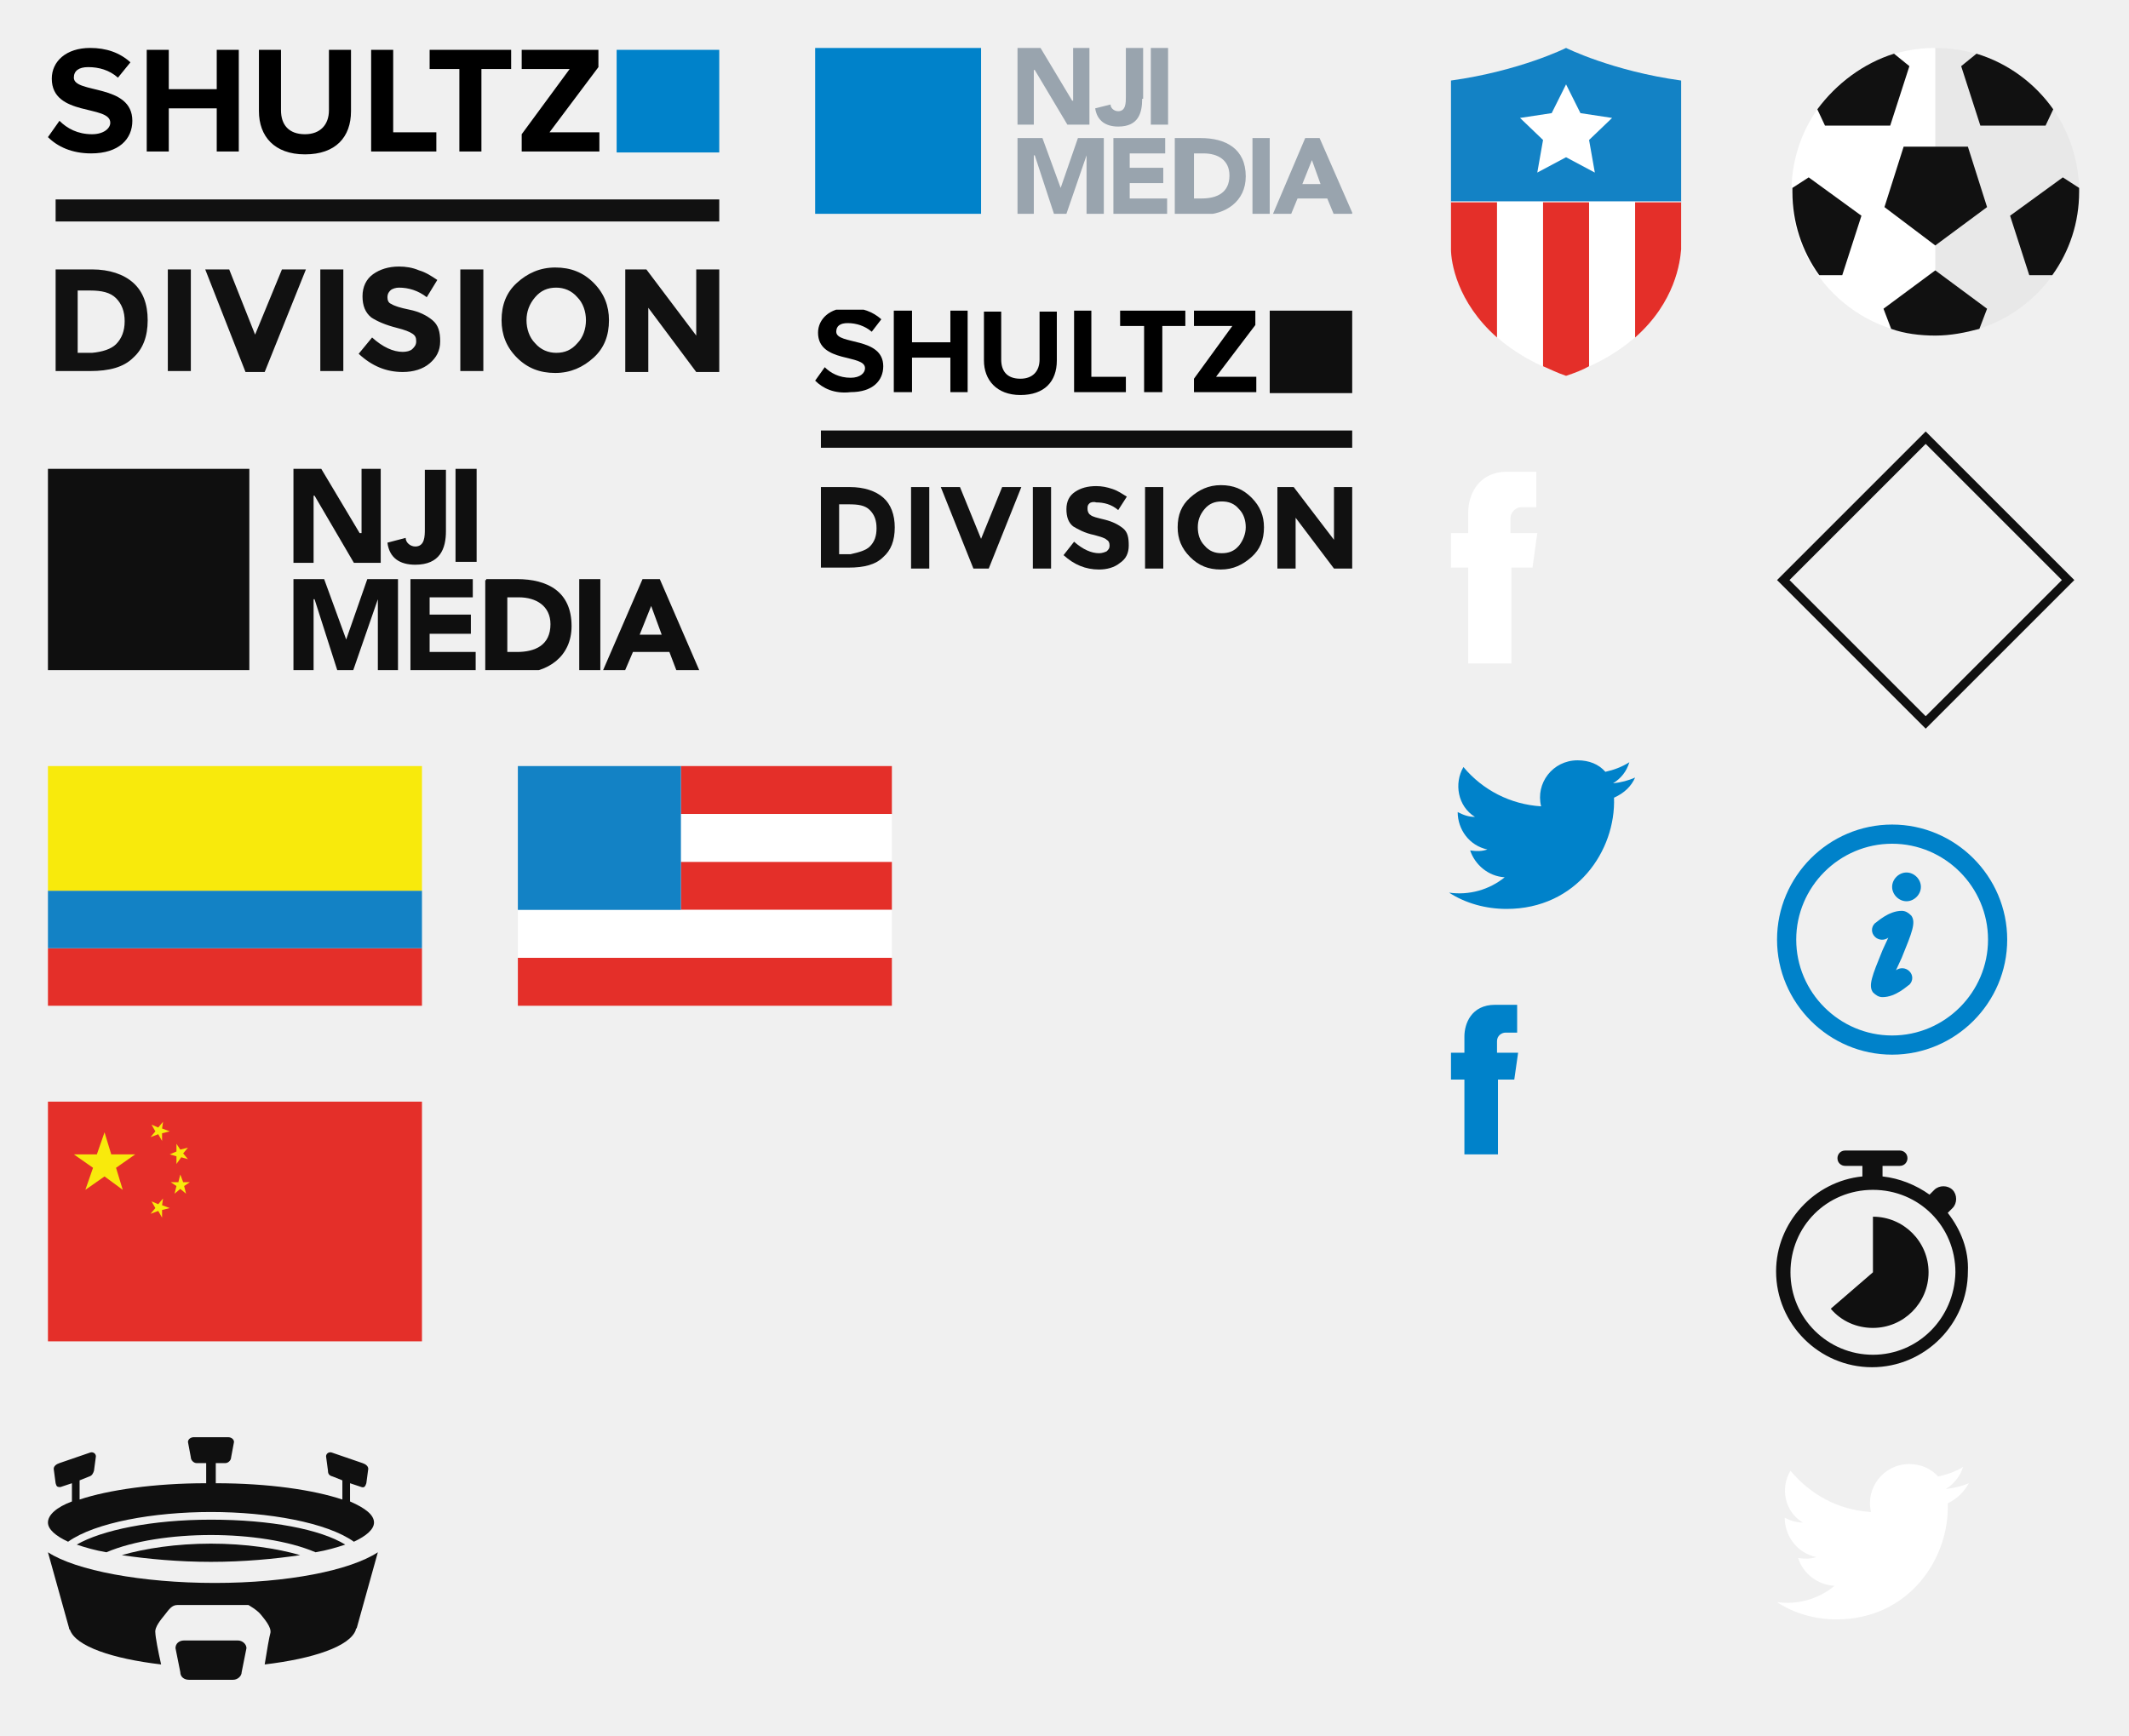
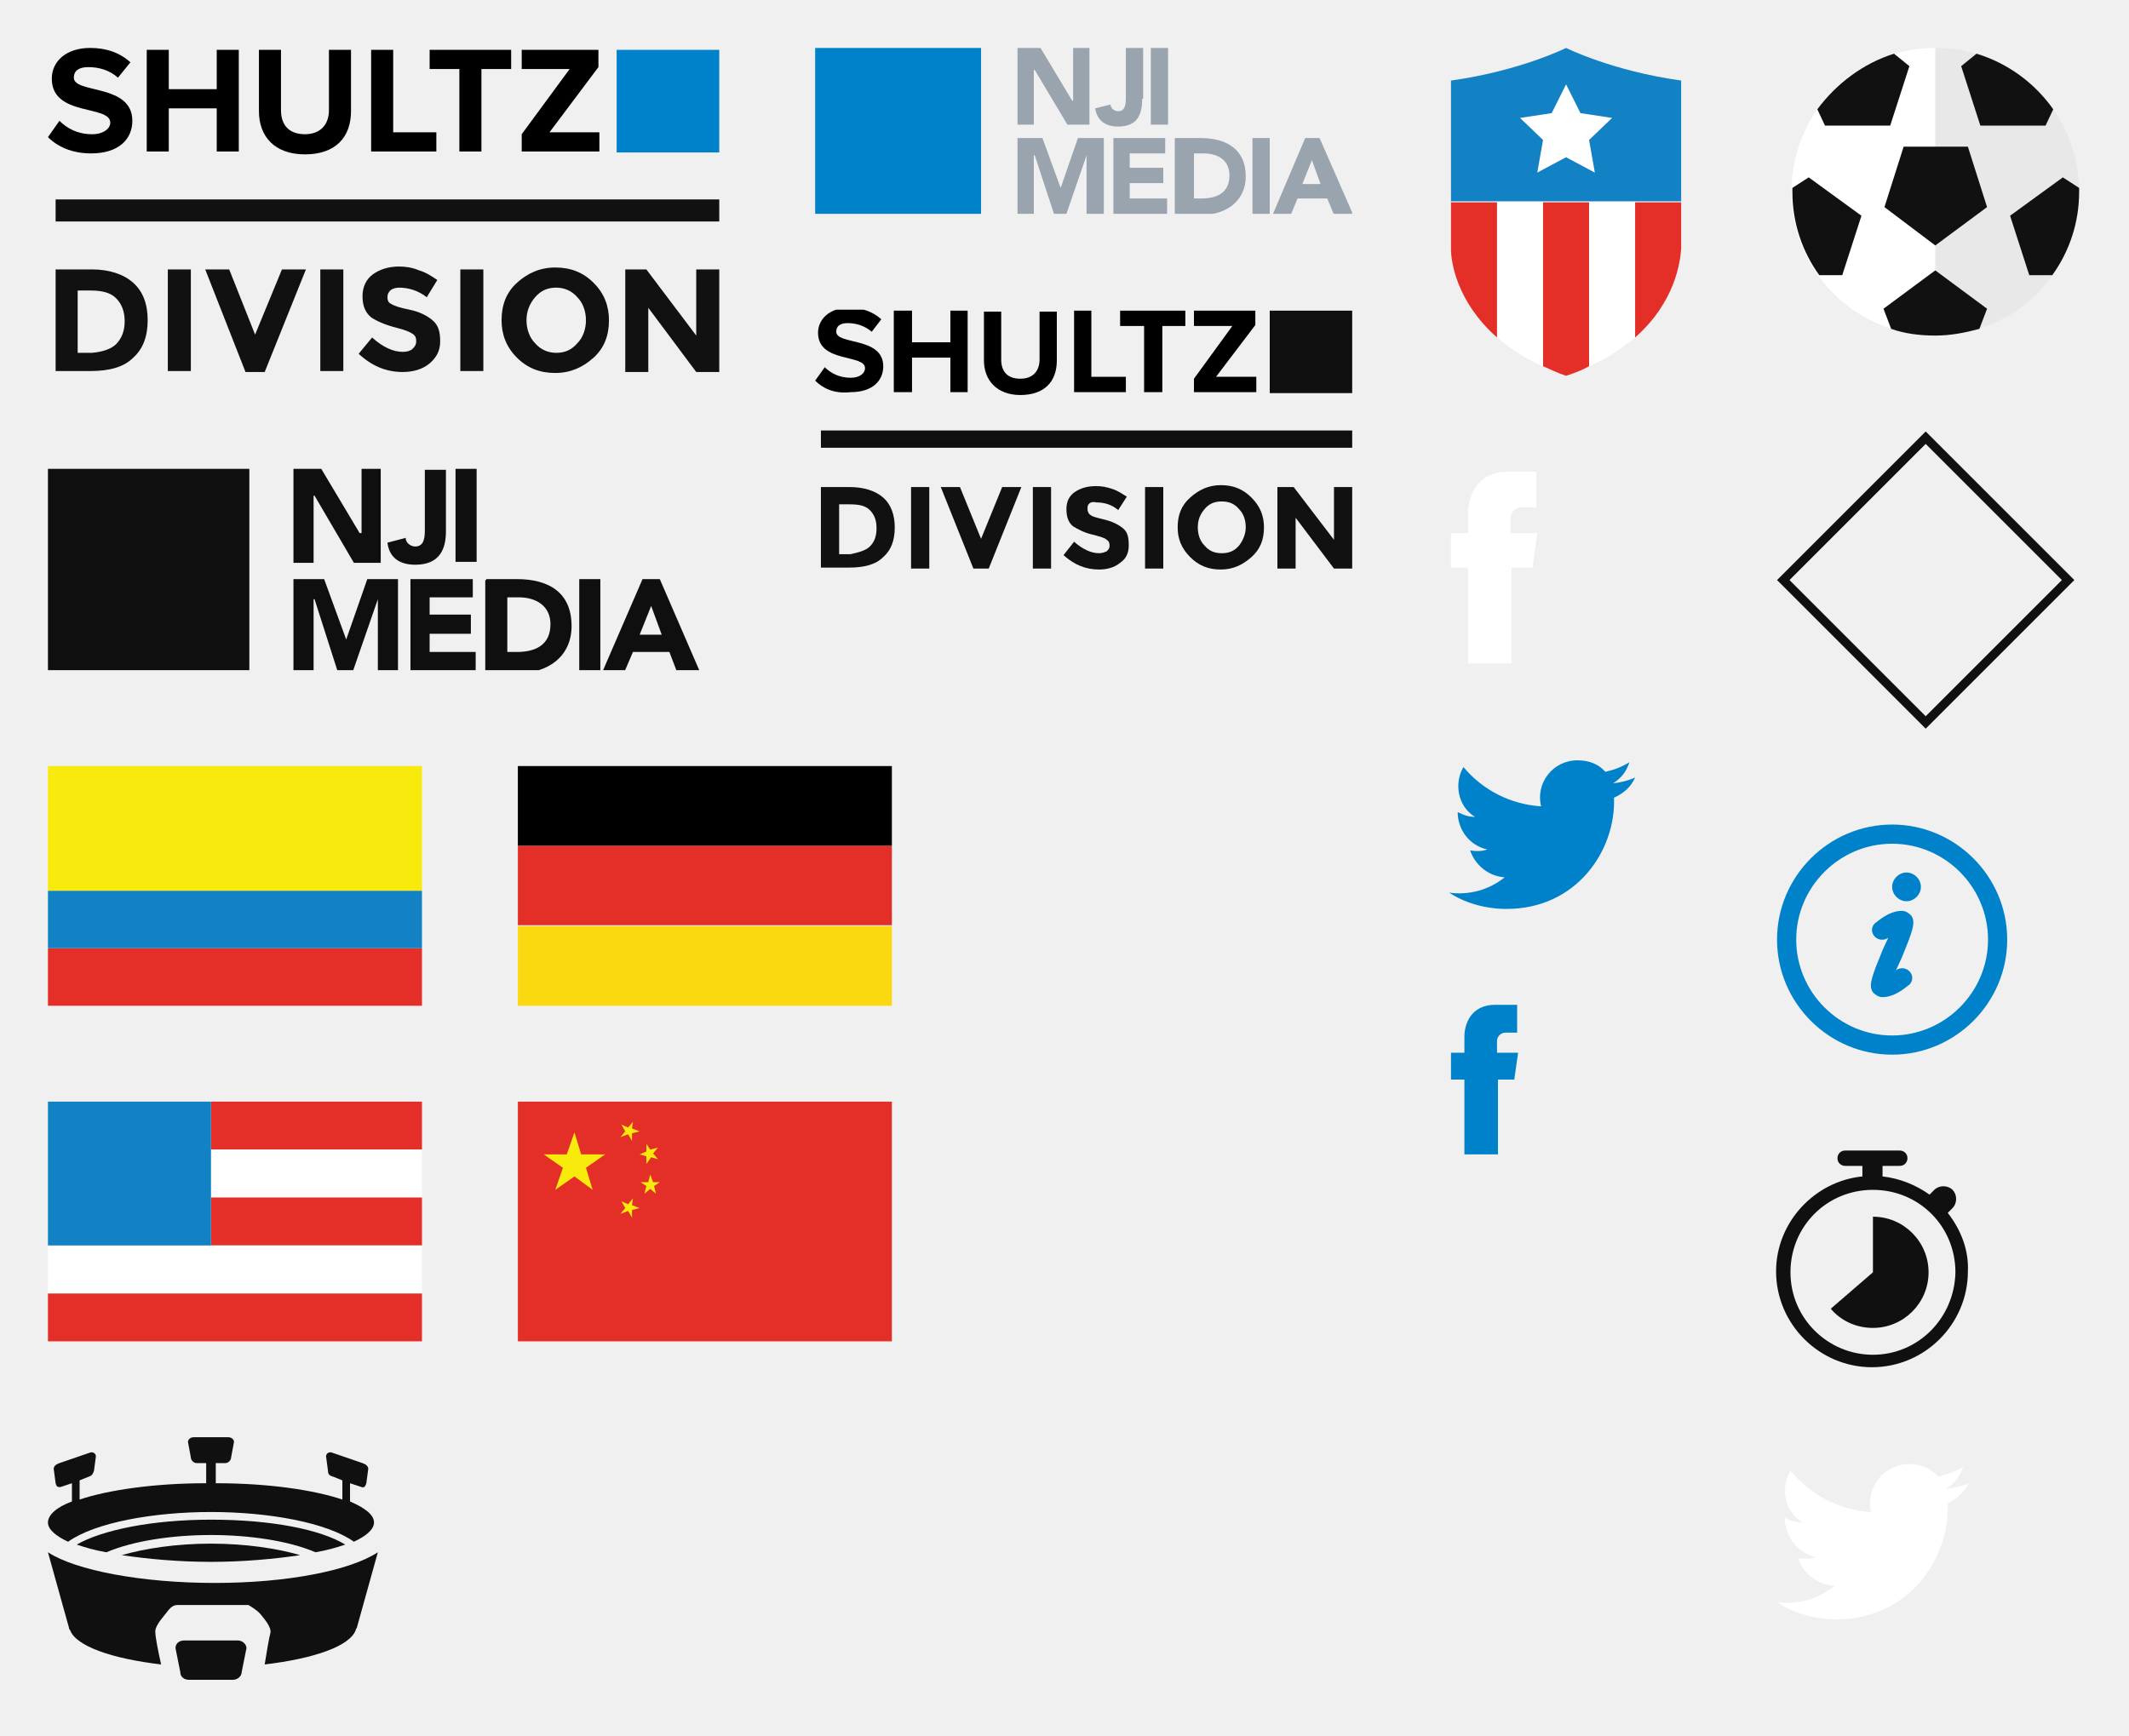
<svg xmlns="http://www.w3.org/2000/svg" xmlns:xlink="http://www.w3.org/1999/xlink" width="222" height="181" viewBox="0 0 222 181">
  <svg width="17" height="25.6" viewBox="-479 268.2 17 25.6" id="facebook" x="146.3" y="99.8">
    <path fill="#0082CA" d="M-467 278.2h-2.2V277c0-.6.5-.9.9-.9h1.2v-2.9h-2.3c-2.5 0-3.2 2-3.2 3.3v1.7h-1.4v2.8h1.4v7.8h3.5V281h1.7l.4-2.8z" />
  </svg>
  <svg width="19" height="30" viewBox="-480 266 19 30" id="facebook_alt" x="146.3" y="44.2">
    <path fill="#FFF" d="M-466 277.4h-2.8v-1.5c0-.8.7-1.2 1.1-1.2h1.6V271h-3c-3.2 0-4.1 2.6-4.1 4.2v2.2h-1.8v3.6h1.8v10h4.5v-10h2.2l.5-3.6z" />
  </svg>
-   <svg id="flag_chn" viewBox="-291 379 49 35" width="49" height="35" y="109.9">
+   <svg id="flag_chn" viewBox="-291 379 49 35" width="49" height="35" x="49" y="109.9">
    <style>.st0{fill:#e42f29}.st1{fill:#f8ea0c}</style>
    <path id="cXMLID_5_" class="st0" d="M-286 384h39v25h-39z" />
    <path class="st1" d="M-274 386.1l-.1.7.8.3-.8.2v.8l-.4-.7-.8.3.5-.6-.4-.7.7.3zM-274 394.1l-.1.7.8.3-.8.2v.8l-.4-.7-.8.3.5-.6-.4-.7.7.3zM-272.6 388.4v.8l-.7.3.7.2v.8l.5-.7.7.2-.5-.6.5-.6-.8.2zM-272.2 391.6l.3.8h.7l-.6.4.2.8-.6-.5-.6.5.2-.8-.6-.4h.8zM-280.1 387.2l.7 2.3h2.5l-2 1.4.7 2.3-1.9-1.4-2 1.4.8-2.3-2-1.4h2.4z" />
  </svg>
  <svg width="49" height="35" viewBox="455.5 262.5 49 35" id="flag_col" y="74.9">
    <path fill="#E42F29" d="M460.5 286.5h39v6h-39z" />
    <path fill="#1382C5" d="M460.5 280.5h39v6h-39z" />
    <path fill="#F8EA0C" d="M460.5 267.5h39v13h-39z" />
  </svg>
-   <svg width="49" height="35" viewBox="455.5 262.5 49 35" id="flag_usa" x="49" y="74.9">
+   <svg width="49" height="35" viewBox="455.5 262.5 49 35" id="flag_ger" x="49" y="74.9">
+     <path fill="#FAD910" d="M460.5 284.2h39v8.3h-39z" />
+     <path fill="#E42F29" d="M460.5 275.8h39v8.3h-39z" />
+     <path d="M460.5 267.5h39v8.3h-39z" />
+   </svg>
+   <svg width="49" height="35" viewBox="455.5 262.5 49 35" id="flag_usa" y="109.9">
    <path fill="#E42F29" d="M477.5 267.5h22v5h-22z" />
    <path fill="#FFF" d="M477.5 272.5h22v5h-22z" />
    <path fill="#E42F29" d="M477.5 277.5h22v5h-22zM460.5 287.5h39v5h-39z" />
    <path fill="#FFF" d="M460.5 282.5h39v5h-39z" />
    <path fill="#1382C5" d="M460.5 267.5h17v15h-17z" />
  </svg>
  <svg width="41.5" height="40" viewBox="-5 -5 41.5 40" id="icon_ball" x="180.3">
    <path fill="#E8E8E8" d="M16.5 30c8.3 0 15-6.7 15-15s-6.7-15-15-15l-1.1 1.1v28.5l1.1.4" />
    <path fill="#FFF" d="M16.5 0c-8.3 0-15 6.7-15 15s6.7 15 15 15" />
    <path fill="#111" d="M4.2 6.4L5 8.1h6.8l2-6.2L12.2.6c-3.2 1-6 3.1-8 5.8M1.6 14.6v.4c0 3.2 1 6.2 2.8 8.7h2.4l2-6.2-5.5-4-1.7 1.1zM19.9 10.3H13.2l-2 6.3 5.3 4 5.4-4M28.8 6.4L28 8.1h-6.8l-2-6.2L20.8.6c3.3 1 6.1 3.1 8 5.8M31.5 14.6v.4c0 3.2-1 6.2-2.8 8.7h-2.4l-2-6.2 5.5-4 1.7 1.1zM21.9 27.2l-5.4-4-5.4 4 .8 2.1c1.4.5 3 .7 4.6.7 1.6 0 3.1-.3 4.6-.7l.8-2.1z" />
  </svg>
  <svg width="41" height="41" viewBox="459.5 259.5 41 41" id="icon_diamond" x="180.3" y="40">
    <path fill="#101010" d="M480 295.5L464.5 280l15.5-15.5 15.5 15.5-15.5 15.5zM465.8 280l14.2 14.2 14.2-14.2-14.2-14.2-14.2 14.2z" />
  </svg>
  <svg width="34" height="34" viewBox="-5 -5 34 34" id="icon_info" x="180.3" y="81">
    <path fill="#0082CA" d="M12 24C5.4 24 0 18.6 0 12S5.4 0 12 0s12 5.4 12 12-5.4 12-12 12zm0-22C6.5 2 2 6.5 2 12s4.5 10 10 10 10-4.5 10-10S17.5 2 12 2z" />
    <path fill="#0082CA" d="M11 18c-.4 0-.7-.2-1-.5-.5-.7-.1-1.7 1-4.4.2-.4.4-.9.6-1.3-.4.3-1 .3-1.4-.1-.4-.4-.4-1 0-1.4.2-.1 1.4-1.3 2.8-1.3.4 0 .7.2 1 .5.5.7.1 1.7-1 4.4-.2.4-.4.9-.6 1.3.4-.3 1-.3 1.4.1.4.4.4 1 0 1.4-.2.1-1.4 1.3-2.8 1.3zM15 6.5c0 .8-.7 1.5-1.5 1.5S12 7.3 12 6.5 12.7 5 13.5 5s1.5.7 1.5 1.5" />
  </svg>
  <svg width="34" height="44.2" viewBox="-5 -5 34 44.2" id="icon_shield" x="146.3">
    <path fill="#1382C5" d="M12 0S7.2 2.4 0 3.4v12.7h24V3.4C16.8 2.4 12 0 12 0z" />
    <path fill="#FFF" d="M24 20.4V16H0v4.4s-.6 9.4 12 13.8c12.6-4.4 12-13.8 12-13.8z" />
    <path fill="#E42F29" d="M9.6 33.2c.7.3 1.5.7 2.4 1 .9-.3 1.7-.6 2.4-1V16.1H9.6v17.1zM4.8 30.2V16.1H0V21c0 1.3.6 5.5 4.8 9.2zM19.2 30.2V16.1H24V21c-.1 1.3-.6 5.5-4.8 9.2z" />
    <path fill="#FFF" d="M12 3.8l1.5 3 3.3.5-2.4 2.3.6 3.4-3-1.6L9 13l.6-3.4-2.4-2.3 3.3-.5" />
  </svg>
  <svg width="44" height="35.4" viewBox="458 262.3 44 35.4" id="icon_stadium" y="144.9">
    <g fill="#101010">
      <path d="M463 279.3l2.2 7.9c0 .1 0 .1.1.2.6 1.7 4.4 3 9.5 3.6-.3-1.3-.6-2.9-.6-3.3-.1-.6.6-1.4 1-1.9s.7-1 1.3-1h7.4s.9.5 1.3 1 1.1 1.3 1 1.9c-.1.3-.4 2-.6 3.3 5.1-.6 8.9-1.9 9.5-3.6 0-.1 0-.1.1-.2l2.2-7.9c-2.9 1.9-9.4 3.2-17 3.2s-14.5-1.3-17.4-3.2z" />
      <path d="M482.8 288.5h-5.6c-.5 0-.9.3-.9.8l.5 2.5c0 .5.4.8.9.8h4.6c.5 0 .9-.4.9-.8l.5-2.5c0-.4-.4-.8-.9-.8zM480 278.4c-3.6 0-6.9.5-9.3 1.2 2.7.4 5.9.7 9.3.7 3.4 0 6.6-.3 9.3-.7-2.4-.7-5.7-1.2-9.3-1.2z" />
      <path d="M494 278.5c-2.6-1.6-7.8-2.6-14-2.6s-11.4 1.1-14 2.6c.9.3 1.9.6 3.1.8 2.8-1.2 6.9-1.8 10.9-1.8s8.1.6 10.9 1.8c1.2-.2 2.2-.5 3.1-.8z" />
      <path d="M465.1 278.2c2.8-2 8.9-3.1 14.9-3.1s12.1 1.1 14.9 3.1c1.3-.6 2.1-1.3 2.1-2 0-.8-.9-1.5-2.5-2.2v-1.9l1.2.4c.3.1.4-.1.5-.4l.2-1.5c0-.3-.3-.5-.6-.6l-3.2-1.1c-.3-.1-.6.1-.6.4l.2 1.5c0 .3.1.5.5.6l1 .4v2c-3-1-7.7-1.7-13.2-1.7V270h1c.3 0 .6-.3.6-.6l.3-1.6c0-.3-.3-.5-.6-.5h-3.6c-.3 0-.6.2-.6.5l.3 1.6c0 .3.3.6.6.6h1v2.1c-5.4 0-10.2.7-13.2 1.7v-2l1-.4c.3-.1.4-.3.5-.6l.2-1.5c0-.3-.3-.5-.6-.4l-3.2 1.1c-.3.1-.6.3-.6.6l.2 1.5c.1.3.1.4.5.4l1.2-.4v1.9c-1.6.6-2.5 1.4-2.5 2.2 0 .7.8 1.4 2.1 2z" />
    </g>
  </svg>
  <svg width="30" height="32.7" viewBox="465 263.6 30 32.7" id="icon_stopwatch" x="180.3" y="115">
    <g fill="#101010">
      <path d="M487.8 275.1l.5-.5c.5-.5.5-1.4 0-1.9s-1.4-.5-1.9 0l-.5.5c-1.4-1-3.1-1.7-4.9-1.9v-1.1h1.8c.5 0 .8-.4.8-.8 0-.5-.4-.8-.8-.8h-5.7c-.5 0-.8.4-.8.8 0 .5.4.8.8.8h1.8v1.1c-5 .5-9 4.8-9 9.9 0 5.5 4.5 10 10 10s10-4.5 10-10c.1-2.2-.7-4.3-2.1-6.1zm-7.8 14.8c-4.7 0-8.6-3.8-8.6-8.6s3.8-8.6 8.6-8.6 8.6 3.8 8.6 8.6c-.1 4.8-3.9 8.6-8.6 8.6z" />
      <path d="M480 275.5v5.8l-4.4 3.8c1.1 1.3 2.7 2 4.4 2 3.2 0 5.8-2.6 5.8-5.8 0-3.2-2.6-5.8-5.8-5.8z" />
    </g>
  </svg>
  <svg width="66.3" height="27.3" viewBox="-5 -5 66.3 27.3" id="logo_nji" x="80">
    <path fill="#99A4AE" d="M26.9 0v5.5h-.1L23.5 0h-2.4v8h1.7V2.3h.1L26.3 8h2.3V0" />
    <defs>
-       <path id="la" d="M0 0h56v17.3H0z" />
-     </defs>
-     <clipPath id="lb">
-       <use xlink:href="#la" overflow="visible" />
-     </clipPath>
-     <path clip-path="url(#lb)" fill="#99A4AE" d="M34.1 5.3c0 1.5-.4 2.9-2.5 2.9-1.3 0-2.2-.6-2.4-1.9l1.6-.4c0 .4.4.7.8.7.8 0 .8-.9.8-1.5V0h1.8v5.3zM35 0h1.8v8H35zM21.1 9.4h2.6l1.9 5.2 1.8-5.2h2.7v7.9h-1.8v-6.1l-2.1 6.1h-1.3l-2-6.1h-.1v6.1h-1.7M31.1 9.4h5.4V11h-3.7v1.5h3.5v1.6h-3.5v1.6h3.9v1.6h-5.6M37.6 9.4h2.6c2.6 0 4.7 1.1 4.7 4 0 2.6-2.1 4-4.5 4h-2.9v-8zm1.8 6.3h.9c1.6 0 2.9-.6 2.9-2.4 0-1.6-1.2-2.3-2.7-2.3h-1v4.7zM45.6 9.4h1.8v8h-1.8zM51.1 9.4h1.5l3.5 8h-2l-.7-1.7h-3.1l-.7 1.7h-1.9l3.4-8zm.7 2.3l-1 2.5h1.9l-.9-2.5z" />
-     <path clip-path="url(#lb)" fill="#0082CA" d="M0 0h17.3v17.3H0z" />
+       <path id="ma" d="M0 0h56v17.3H0z" />
+     </defs>
+     <clipPath id="mb">
+       <use xlink:href="#ma" overflow="visible" />
+     </clipPath>
+     <path clip-path="url(#mb)" fill="#99A4AE" d="M34.1 5.3c0 1.5-.4 2.9-2.5 2.9-1.3 0-2.2-.6-2.4-1.9l1.6-.4c0 .4.4.7.8.7.8 0 .8-.9.8-1.5V0h1.8v5.3zM35 0h1.8v8H35zM21.1 9.4h2.6l1.9 5.2 1.8-5.2h2.7v7.9h-1.8v-6.1l-2.1 6.1h-1.3l-2-6.1h-.1v6.1h-1.7M31.1 9.4h5.4V11h-3.7v1.5h3.5v1.6h-3.5v1.6h3.9v1.6h-5.6M37.6 9.4h2.6c2.6 0 4.7 1.1 4.7 4 0 2.6-2.1 4-4.5 4h-2.9v-8zm1.8 6.3h.9c1.6 0 2.9-.6 2.9-2.4 0-1.6-1.2-2.3-2.7-2.3h-1v4.7zM45.6 9.4h1.8v8h-1.8zM51.1 9.4h1.5l3.5 8h-2l-.7-1.7h-3.1l-.7 1.7h-1.9l3.4-8zm.7 2.3l-1 2.5h1.9l-.9-2.5z" />
+     <path clip-path="url(#mb)" fill="#0082CA" d="M0 0h17.3v17.3H0z" />
  </svg>
  <svg width="78" height="31" viewBox="-462 265.8 78 31" id="logo_nji_alt" y="43.9">
    <path fill="#0F0F0F" d="M-424.3 270.8v6.7h-.2l-4-6.7h-2.9v9.8h2.1v-7h.1l4.1 7h2.8v-9.8" />
    <defs>
-       <path id="ma" d="M-457 270.8h68v21h-68z" />
-     </defs>
-     <clipPath id="mb">
-       <use xlink:href="#ma" overflow="visible" />
-     </clipPath>
-     <path clip-path="url(#mb)" fill="#0F0F0F" d="M-415.5 277.3c0 1.8-.6 3.5-3.2 3.5-1.6 0-2.7-.7-2.9-2.3l1.9-.5c0 .5.5.9 1 .9 1 0 1-1.1 1-1.8v-6.2h2.2v6.4z" />
+       <path id="na" d="M-457 270.8h68v21h-68z" />
+     </defs>
+     <clipPath id="nb">
+       <use xlink:href="#na" overflow="visible" />
+     </clipPath>
+     <path clip-path="url(#nb)" fill="#0F0F0F" d="M-415.5 277.3c0 1.8-.6 3.5-3.2 3.5-1.6 0-2.7-.7-2.9-2.3l1.9-.5c0 .5.5.9 1 .9 1 0 1-1.1 1-1.8v-6.2h2.2v6.4z" />
    <path fill="none" d="M-457 270.8h68v21h-68z" />
    <path fill="#0F0F0F" d="M-414.5 270.8h2.2v9.7h-2.2z" />
    <defs>
-       <path id="mc" d="M-457 270.8h68v21h-68z" />
-     </defs>
-     <clipPath id="md">
-       <use xlink:href="#mc" overflow="visible" />
-     </clipPath>
-     <path clip-path="url(#md)" fill="#0F0F0F" d="M-431.4 282.3h3.2l2.3 6.3 2.2-6.3h3.2v9.6h-2.1v-7.5l-2.6 7.5h-1.6l-2.4-7.5h-.1v7.5h-2.1" />
-     <defs>
-       <path id="me" d="M-457 270.8h68v21h-68z" />
-     </defs>
-     <clipPath id="mf">
-       <use xlink:href="#me" overflow="visible" />
-     </clipPath>
-     <path clip-path="url(#mf)" fill="#0F0F0F" d="M-419.2 282.3h6.5v1.9h-4.5v1.8h4.3v2h-4.3v1.9h4.8v2h-6.8" />
-     <g>
-       <defs>
-         <path id="mg" d="M-457 270.8h68v21h-68z" />
-       </defs>
-       <clipPath id="mh">
-         <use xlink:href="#mg" overflow="visible" />
-       </clipPath>
-       <path clip-path="url(#mh)" fill="#0F0F0F" d="M-411.3 282.3h3.2c3.2 0 5.7 1.3 5.7 4.9 0 3.2-2.5 4.9-5.5 4.9h-3.5v-9.7h.1zm2.1 7.6h1.1c1.9 0 3.5-.7 3.5-2.9 0-1.9-1.5-2.8-3.3-2.8h-1.2v5.7h-.1z" />
-     </g>
-     <g>
-       <defs>
-         <path id="mi" d="M-457 270.8h68v21h-68z" />
-       </defs>
-       <clipPath id="mj">
-         <use xlink:href="#mi" overflow="visible" />
-       </clipPath>
-       <path clip-path="url(#mj)" fill="#0F0F0F" d="M-401.6 282.3h2.2v9.7h-2.2z" />
-     </g>
-     <g>
-       <defs>
-         <path id="mk" d="M-457 270.8h68v21h-68z" />
-       </defs>
-       <clipPath id="ml">
-         <use xlink:href="#mk" overflow="visible" />
-       </clipPath>
-       <path clip-path="url(#ml)" fill="#0F0F0F" d="M-395 282.3h1.8l4.2 9.7h-2.4l-.8-2.1h-3.8l-.9 2.1h-2.3l4.2-9.7zm.9 2.8l-1.2 3h2.3l-1.1-3z" />
-     </g>
-     <g>
-       <defs>
-         <path id="mm" d="M-457 270.8h68v21h-68z" />
-       </defs>
-       <clipPath id="mn">
-         <use xlink:href="#mm" overflow="visible" />
-       </clipPath>
-       <path clip-path="url(#mn)" fill="#0F0F0F" d="M-457 270.8h21v21h-21z" />
+       <path id="nc" d="M-457 270.8h68v21h-68z" />
+     </defs>
+     <clipPath id="nd">
+       <use xlink:href="#nc" overflow="visible" />
+     </clipPath>
+     <path clip-path="url(#nd)" fill="#0F0F0F" d="M-431.4 282.3h3.2l2.3 6.3 2.2-6.3h3.2v9.6h-2.1v-7.5l-2.6 7.5h-1.6l-2.4-7.5h-.1v7.5h-2.1" />
+     <defs>
+       <path id="ne" d="M-457 270.8h68v21h-68z" />
+     </defs>
+     <clipPath id="nf">
+       <use xlink:href="#ne" overflow="visible" />
+     </clipPath>
+     <path clip-path="url(#nf)" fill="#0F0F0F" d="M-419.2 282.3h6.5v1.9h-4.5v1.8h4.3v2h-4.3v1.9h4.8v2h-6.8" />
+     <g>
+       <defs>
+         <path id="ng" d="M-457 270.8h68v21h-68z" />
+       </defs>
+       <clipPath id="nh">
+         <use xlink:href="#ng" overflow="visible" />
+       </clipPath>
+       <path clip-path="url(#nh)" fill="#0F0F0F" d="M-411.3 282.3h3.2c3.2 0 5.7 1.3 5.7 4.9 0 3.2-2.5 4.9-5.5 4.9h-3.5v-9.7h.1zm2.1 7.6h1.1c1.9 0 3.5-.7 3.5-2.9 0-1.9-1.5-2.8-3.3-2.8h-1.2v5.7h-.1z" />
+     </g>
+     <g>
+       <defs>
+         <path id="ni" d="M-457 270.8h68v21h-68z" />
+       </defs>
+       <clipPath id="nj">
+         <use xlink:href="#ni" overflow="visible" />
+       </clipPath>
+       <path clip-path="url(#nj)" fill="#0F0F0F" d="M-401.6 282.3h2.2v9.7h-2.2z" />
+     </g>
+     <g>
+       <defs>
+         <path id="nk" d="M-457 270.8h68v21h-68z" />
+       </defs>
+       <clipPath id="nl">
+         <use xlink:href="#nk" overflow="visible" />
+       </clipPath>
+       <path clip-path="url(#nl)" fill="#0F0F0F" d="M-395 282.3h1.8l4.2 9.7h-2.4l-.8-2.1h-3.8l-.9 2.1h-2.3l4.2-9.7zm.9 2.8l-1.2 3h2.3l-1.1-3z" />
+     </g>
+     <g>
+       <defs>
+         <path id="nm" d="M-457 270.8h68v21h-68z" />
+       </defs>
+       <clipPath id="nn">
+         <use xlink:href="#nm" overflow="visible" />
+       </clipPath>
+       <path clip-path="url(#nn)" fill="#0F0F0F" d="M-457 270.8h21v21h-21z" />
    </g>
  </svg>
  <svg width="80" height="43.9" viewBox="-5 -5 80 43.9" id="logo_shultz_division">
    <path fill="#111" d="M.8 15.8H70v2.3H.8z" />
    <defs>
-       <path id="na" d="M0 0h70v33.9H0z" />
-     </defs>
-     <clipPath id="nb">
-       <use xlink:href="#na" overflow="visible" />
-     </clipPath>
-     <path clip-path="url(#nb)" fill="#111" d="M8.9 24.5c1 .9 1.5 2.2 1.5 3.9 0 1.7-.5 3-1.5 3.9-1 1-2.5 1.4-4.5 1.4H.8V23.1h3.8c1.8 0 3.3.5 4.3 1.4m-1.8 6.4c.6-.6.9-1.4.9-2.4s-.3-1.8-.9-2.4c-.6-.6-1.5-.8-2.7-.8H3.1v6.5h1.5c1.1-.1 2-.4 2.5-.9M12.5 23.1h2.4v10.6h-2.4zM21.6 29.9l2.8-6.8h2.5l-4.3 10.7h-2l-4.2-10.7h2.5M28.4 23.1h2.4v10.6h-2.4zM35.7 25.3c-.2.2-.3.4-.3.7s.1.6.4.7c.3.2.9.4 1.9.6s1.8.6 2.4 1.1c.6.5.8 1.2.8 2.2s-.4 1.7-1.1 2.3c-.7.6-1.7.9-2.8.9-1.7 0-3.2-.6-4.6-1.9l1.4-1.7c1.1 1 2.2 1.5 3.2 1.5.4 0 .8-.1 1-.3.2-.2.4-.4.4-.8s-.1-.6-.4-.8c-.3-.2-.8-.4-1.6-.6-1.2-.3-2.1-.7-2.7-1.1-.6-.5-.9-1.2-.9-2.2s.4-1.8 1.1-2.3c.7-.5 1.6-.8 2.7-.8.7 0 1.4.1 2.1.4.7.2 1.3.6 1.9 1L39.5 26c-.9-.7-1.9-1-2.9-1-.3 0-.7.1-.9.3M43 23.1h2.4v10.6H43zM56.9 32.3c-1.1 1-2.4 1.6-4 1.6s-2.9-.5-4-1.6-1.6-2.4-1.6-3.9c0-1.6.5-2.9 1.6-3.9s2.4-1.6 4-1.6 2.9.5 4 1.6 1.6 2.4 1.6 3.9c0 1.6-.5 2.9-1.6 3.9m-.8-3.9c0-.9-.3-1.8-.9-2.4-.6-.7-1.4-1-2.2-1-.9 0-1.6.3-2.2 1-.6.7-.9 1.5-.9 2.4 0 .9.3 1.8.9 2.4.6.7 1.4 1 2.2 1 .9 0 1.6-.3 2.2-1 .6-.6.9-1.5.9-2.4M67.6 23.1H70v10.7h-2.4l-5-6.7v6.7h-2.4V23.1h2.2l5.2 6.9" />
-     <path clip-path="url(#nb)" fill="#0082CA" d="M59.3.2H70v10.7H59.3z" />
-     <path clip-path="url(#nb)" d="M0 9.3l1.2-1.7C2 8.4 3.1 9 4.6 9c1.2 0 1.9-.6 1.9-1.2C6.5 5.9.4 7.2.4 3.2.4 1.4 1.9 0 4.4 0c1.7 0 3.1.5 4.2 1.5L7.3 3.1C6.4 2.3 5.3 2 4.2 2c-1 0-1.5.4-1.5 1.1 0 1.7 6.1.6 6.1 4.5 0 1.9-1.4 3.4-4.3 3.4-2 0-3.5-.7-4.5-1.7M17.6 10.8V6.3h-5v4.5h-2.3V.2h2.3v4.1h5V.2h2.3v10.6M22 6.6V.2h2.3v6.3c0 1.5.8 2.5 2.5 2.5 1.6 0 2.5-1 2.5-2.5V.2h2.3v6.4c0 2.7-1.6 4.5-4.8 4.5S22 9.2 22 6.6M33.7 10.8V.2H36v8.6h4.5v2M42.9 10.8V2.2h-3.1v-2h8.5v2h-3.1v8.6M49.4 10.8V9l5-6.8h-5v-2h8V2l-5.1 6.8h5.2v2" />
+       <path id="oa" d="M0 0h70v33.9H0z" />
+     </defs>
+     <clipPath id="ob">
+       <use xlink:href="#oa" overflow="visible" />
+     </clipPath>
+     <path clip-path="url(#ob)" fill="#111" d="M8.9 24.5c1 .9 1.5 2.2 1.5 3.9 0 1.7-.5 3-1.5 3.9-1 1-2.5 1.4-4.5 1.4H.8V23.1h3.8c1.8 0 3.3.5 4.3 1.4m-1.8 6.4c.6-.6.9-1.4.9-2.4s-.3-1.8-.9-2.4c-.6-.6-1.5-.8-2.7-.8H3.1v6.5h1.5c1.1-.1 2-.4 2.5-.9M12.5 23.1h2.4v10.6h-2.4zM21.6 29.9l2.8-6.8h2.5l-4.3 10.7h-2l-4.2-10.7h2.5M28.4 23.1h2.4v10.6h-2.4zM35.7 25.3c-.2.2-.3.4-.3.7s.1.6.4.7c.3.2.9.4 1.9.6s1.8.6 2.4 1.1c.6.5.8 1.2.8 2.2s-.4 1.7-1.1 2.3c-.7.6-1.7.9-2.8.9-1.7 0-3.2-.6-4.6-1.9l1.4-1.7c1.1 1 2.2 1.5 3.2 1.5.4 0 .8-.1 1-.3.2-.2.4-.4.4-.8s-.1-.6-.4-.8c-.3-.2-.8-.4-1.6-.6-1.2-.3-2.1-.7-2.7-1.1-.6-.5-.9-1.2-.9-2.2s.4-1.8 1.1-2.3c.7-.5 1.6-.8 2.7-.8.7 0 1.4.1 2.1.4.7.2 1.3.6 1.9 1L39.5 26c-.9-.7-1.9-1-2.9-1-.3 0-.7.1-.9.3M43 23.1h2.4v10.6H43zM56.9 32.3c-1.1 1-2.4 1.6-4 1.6s-2.9-.5-4-1.6-1.6-2.4-1.6-3.9c0-1.6.5-2.9 1.6-3.9s2.4-1.6 4-1.6 2.9.5 4 1.6 1.6 2.4 1.6 3.9c0 1.6-.5 2.9-1.6 3.9m-.8-3.9c0-.9-.3-1.8-.9-2.4-.6-.7-1.4-1-2.2-1-.9 0-1.6.3-2.2 1-.6.7-.9 1.5-.9 2.4 0 .9.3 1.8.9 2.4.6.7 1.4 1 2.2 1 .9 0 1.6-.3 2.2-1 .6-.6.9-1.5.9-2.4M67.6 23.1H70v10.7h-2.4l-5-6.7v6.7h-2.4V23.1h2.2l5.2 6.9" />
+     <path clip-path="url(#ob)" fill="#0082CA" d="M59.3.2H70v10.7H59.3z" />
+     <path clip-path="url(#ob)" d="M0 9.3l1.2-1.7C2 8.4 3.1 9 4.6 9c1.2 0 1.9-.6 1.9-1.2C6.5 5.9.4 7.2.4 3.2.4 1.4 1.9 0 4.4 0c1.7 0 3.1.5 4.2 1.5L7.3 3.1C6.4 2.3 5.3 2 4.2 2c-1 0-1.5.4-1.5 1.1 0 1.7 6.1.6 6.1 4.5 0 1.9-1.4 3.4-4.3 3.4-2 0-3.5-.7-4.5-1.7M17.6 10.8V6.3h-5v4.5h-2.3V.2h2.3v4.1h5V.2h2.3v10.6M22 6.6V.2h2.3v6.3c0 1.5.8 2.5 2.5 2.5 1.6 0 2.5-1 2.5-2.5V.2h2.3v6.4c0 2.7-1.6 4.5-4.8 4.5S22 9.2 22 6.6M33.7 10.8V.2H36v8.6h4.5v2M42.9 10.8V2.2h-3.1v-2h8.5v2h-3.1v8.6M49.4 10.8V9l5-6.8h-5v-2h8V2l-5.1 6.8h5.2v2" />
  </svg>
  <svg width="66" height="37.1" viewBox="-442 262.5 66 37.1" id="logo_shultz_division_alt" x="80" y="27.3">
    <path fill="#0F0F0F" d="M-436.4 280.1h55.4v1.8h-55.4z" />
    <defs>
-       <path id="oa" d="M-437 267.5h56v27.1h-56z" />
-     </defs>
-     <clipPath id="ob">
-       <use xlink:href="#oa" overflow="visible" />
-     </clipPath>
-     <path clip-path="url(#ob)" fill="#111" d="M-429.9 287.1c.8.7 1.2 1.8 1.2 3.1 0 1.4-.4 2.4-1.2 3.1-.8.8-2 1.1-3.6 1.1h-2.9V286h3c1.5 0 2.7.4 3.5 1.1m-1.4 5.1c.5-.5.7-1.1.7-1.9 0-.8-.2-1.4-.7-1.9-.5-.5-1.2-.6-2.2-.6h-1v5.2h1.2c.9-.2 1.6-.4 2-.8" />
-     <defs>
-       <path id="oc" d="M-437 267.5h56v27.1h-56z" />
-     </defs>
-     <clipPath id="od">
-       <use xlink:href="#oc" overflow="visible" />
-     </clipPath>
-     <path clip-path="url(#od)" fill="#111" d="M-427 286h1.9v8.5h-1.9z" />
-     <defs>
-       <path id="oe" d="M-437 267.5h56v27.1h-56z" />
-     </defs>
-     <clipPath id="of">
-       <use xlink:href="#oe" overflow="visible" />
-     </clipPath>
-     <path clip-path="url(#of)" fill="#111" d="M-419.7 291.4l2.2-5.4h2l-3.4 8.5h-1.6l-3.4-8.5h2" />
-     <defs>
-       <path id="og" d="M-437 267.5h56v27.1h-56z" />
-     </defs>
-     <clipPath id="oh">
-       <use xlink:href="#og" overflow="visible" />
-     </clipPath>
-     <path clip-path="url(#oh)" fill="#111" d="M-414.3 286h1.9v8.5h-1.9z" />
-     <defs>
-       <path id="oi" d="M-437 267.5h56v27.1h-56z" />
-     </defs>
-     <clipPath id="oj">
-       <use xlink:href="#oi" overflow="visible" />
-     </clipPath>
-     <path clip-path="url(#oj)" fill="#111" d="M-408.4 287.7c-.2.2-.2.3-.2.6 0 .2.1.5.3.6.2.2.7.3 1.5.5s1.4.5 1.9.9.6 1 .6 1.8-.3 1.4-.9 1.8c-.6.5-1.4.7-2.2.7-1.4 0-2.6-.5-3.7-1.5l1.1-1.4c.9.8 1.8 1.2 2.6 1.2.3 0 .6-.1.8-.2.2-.2.3-.3.3-.6s-.1-.5-.3-.6c-.2-.2-.6-.3-1.3-.5-1-.2-1.7-.6-2.2-.9-.5-.4-.7-1-.7-1.8s.3-1.4.9-1.8 1.3-.6 2.2-.6c.6 0 1.1.1 1.7.3.6.2 1 .5 1.5.8l-.9 1.4c-.7-.6-1.5-.8-2.3-.8-.3-.1-.6 0-.7.1" />
-     <g>
-       <defs>
-         <path id="ok" d="M-437 267.5h56v27.1h-56z" />
-       </defs>
-       <clipPath id="ol">
-         <use xlink:href="#ok" overflow="visible" />
-       </clipPath>
-       <path clip-path="url(#ol)" fill="#111" d="M-402.6 286h1.9v8.5h-1.9z" />
-     </g>
-     <g>
-       <defs>
-         <path id="om" d="M-437 267.5h56v27.1h-56z" />
-       </defs>
-       <clipPath id="on">
-         <use xlink:href="#om" overflow="visible" />
-       </clipPath>
-       <path clip-path="url(#on)" fill="#111" d="M-391.5 293.3c-.9.8-1.9 1.3-3.2 1.3s-2.3-.4-3.2-1.3-1.3-1.9-1.3-3.1c0-1.3.4-2.3 1.3-3.1.9-.8 1.9-1.3 3.2-1.3s2.3.4 3.2 1.3c.9.9 1.3 1.9 1.3 3.1 0 1.3-.4 2.3-1.3 3.1m-.6-3.1c0-.7-.2-1.4-.7-1.9-.5-.6-1.1-.8-1.8-.8s-1.3.2-1.8.8c-.5.6-.7 1.2-.7 1.9s.2 1.4.7 1.9c.5.6 1.1.8 1.8.8s1.3-.2 1.8-.8c.4-.5.7-1.2.7-1.9" />
-     </g>
-     <g>
-       <defs>
-         <path id="oo" d="M-437 267.5h56v27.1h-56z" />
-       </defs>
-       <clipPath id="op">
-         <use xlink:href="#oo" overflow="visible" />
-       </clipPath>
-       <path clip-path="url(#op)" fill="#111" d="M-382.9 286h1.9v8.5h-1.9l-4-5.3v5.3h-1.9V286h1.7l4.2 5.5" />
-     </g>
-     <g>
-       <defs>
-         <path id="oq" d="M-437 267.5h56v27.1h-56z" />
-       </defs>
-       <clipPath id="or">
-         <use xlink:href="#oq" overflow="visible" />
-       </clipPath>
-       <path clip-path="url(#or)" fill="#0F0F0F" d="M-389.6 267.6h8.6v8.6h-8.6z" />
-     </g>
-     <g>
-       <defs>
-         <path id="os" d="M-437 267.5h56v27.1h-56z" />
-       </defs>
-       <clipPath id="ot">
-         <use xlink:href="#os" overflow="visible" />
-       </clipPath>
-       <path clip-path="url(#ot)" d="M-437 274.9l1-1.4c.6.6 1.5 1.1 2.7 1.1 1 0 1.5-.5 1.5-1 0-1.5-4.9-.5-4.9-3.7 0-1.4 1.2-2.6 3.2-2.6 1.4 0 2.5.4 3.4 1.2l-1 1.3c-.7-.6-1.6-.9-2.5-.9-.8 0-1.2.3-1.2.9 0 1.4 4.9.5 4.9 3.6 0 1.5-1.1 2.7-3.4 2.7-1.7.2-2.9-.4-3.7-1.2" />
-     </g>
-     <g>
-       <defs>
-         <path id="ou" d="M-437 267.5h56v27.1h-56z" />
-       </defs>
-       <clipPath id="ov">
-         <use xlink:href="#ou" overflow="visible" />
-       </clipPath>
-       <path clip-path="url(#ov)" d="M-422.9 276.1v-3.6h-4v3.6h-1.9v-8.5h1.9v3.3h4v-3.3h1.8v8.5" />
-     </g>
-     <g>
-       <defs>
-         <path id="ow" d="M-437 267.5h56v27.1h-56z" />
-       </defs>
-       <clipPath id="ox">
-         <use xlink:href="#ow" overflow="visible" />
-       </clipPath>
-       <path clip-path="url(#ox)" d="M-419.4 272.8v-5.1h1.8v5c0 1.2.6 2 2 2 1.3 0 2-.8 2-2v-5h1.8v5.1c0 2.2-1.3 3.6-3.8 3.6s-3.8-1.6-3.8-3.6" />
-     </g>
-     <g>
-       <defs>
-         <path id="oy" d="M-437 267.5h56v27.1h-56z" />
-       </defs>
-       <clipPath id="oz">
-         <use xlink:href="#oy" overflow="visible" />
-       </clipPath>
-       <path clip-path="url(#oz)" d="M-410 276.1v-8.5h1.8v6.9h3.6v1.6" />
-     </g>
-     <g>
-       <defs>
-         <path id="oA" d="M-437 267.5h56v27.1h-56z" />
-       </defs>
-       <clipPath id="oB">
-         <use xlink:href="#oA" overflow="visible" />
-       </clipPath>
-       <path clip-path="url(#oB)" d="M-402.7 276.1v-6.9h-2.5v-1.6h6.8v1.6h-2.4v6.9" />
-     </g>
-     <g>
-       <defs>
-         <path id="oC" d="M-437 267.5h56v27.1h-56z" />
-       </defs>
-       <clipPath id="oD">
-         <use xlink:href="#oC" overflow="visible" />
-       </clipPath>
-       <path clip-path="url(#oD)" d="M-397.5 276.1v-1.4l4-5.5h-4v-1.6h6.4v1.5l-4.1 5.4h4.2v1.6" />
+       <path id="pa" d="M-437 267.5h56v27.1h-56z" />
+     </defs>
+     <clipPath id="pb">
+       <use xlink:href="#pa" overflow="visible" />
+     </clipPath>
+     <path clip-path="url(#pb)" fill="#111" d="M-429.9 287.1c.8.7 1.2 1.8 1.2 3.1 0 1.4-.4 2.4-1.2 3.1-.8.8-2 1.1-3.6 1.1h-2.9V286h3c1.5 0 2.7.4 3.5 1.1m-1.4 5.1c.5-.5.7-1.1.7-1.9 0-.8-.2-1.4-.7-1.9-.5-.5-1.2-.6-2.2-.6h-1v5.2h1.2c.9-.2 1.6-.4 2-.8" />
+     <defs>
+       <path id="pc" d="M-437 267.5h56v27.1h-56z" />
+     </defs>
+     <clipPath id="pd">
+       <use xlink:href="#pc" overflow="visible" />
+     </clipPath>
+     <path clip-path="url(#pd)" fill="#111" d="M-427 286h1.9v8.5h-1.9z" />
+     <defs>
+       <path id="pe" d="M-437 267.5h56v27.1h-56z" />
+     </defs>
+     <clipPath id="pf">
+       <use xlink:href="#pe" overflow="visible" />
+     </clipPath>
+     <path clip-path="url(#pf)" fill="#111" d="M-419.7 291.4l2.2-5.4h2l-3.4 8.5h-1.6l-3.4-8.5h2" />
+     <defs>
+       <path id="pg" d="M-437 267.5h56v27.1h-56z" />
+     </defs>
+     <clipPath id="ph">
+       <use xlink:href="#pg" overflow="visible" />
+     </clipPath>
+     <path clip-path="url(#ph)" fill="#111" d="M-414.3 286h1.9v8.5h-1.9z" />
+     <defs>
+       <path id="pi" d="M-437 267.5h56v27.1h-56z" />
+     </defs>
+     <clipPath id="pj">
+       <use xlink:href="#pi" overflow="visible" />
+     </clipPath>
+     <path clip-path="url(#pj)" fill="#111" d="M-408.4 287.7c-.2.2-.2.3-.2.6 0 .2.1.5.3.6.2.2.7.3 1.5.5s1.4.5 1.9.9.6 1 .6 1.8-.3 1.4-.9 1.8c-.6.5-1.4.7-2.2.7-1.4 0-2.6-.5-3.7-1.5l1.1-1.4c.9.8 1.8 1.2 2.6 1.2.3 0 .6-.1.8-.2.2-.2.3-.3.3-.6s-.1-.5-.3-.6c-.2-.2-.6-.3-1.3-.5-1-.2-1.7-.6-2.2-.9-.5-.4-.7-1-.7-1.8s.3-1.4.9-1.8 1.3-.6 2.2-.6c.6 0 1.1.1 1.7.3.6.2 1 .5 1.5.8l-.9 1.4c-.7-.6-1.5-.8-2.3-.8-.3-.1-.6 0-.7.1" />
+     <g>
+       <defs>
+         <path id="pk" d="M-437 267.5h56v27.1h-56z" />
+       </defs>
+       <clipPath id="pl">
+         <use xlink:href="#pk" overflow="visible" />
+       </clipPath>
+       <path clip-path="url(#pl)" fill="#111" d="M-402.6 286h1.9v8.5h-1.9z" />
+     </g>
+     <g>
+       <defs>
+         <path id="pm" d="M-437 267.5h56v27.1h-56z" />
+       </defs>
+       <clipPath id="pn">
+         <use xlink:href="#pm" overflow="visible" />
+       </clipPath>
+       <path clip-path="url(#pn)" fill="#111" d="M-391.5 293.3c-.9.8-1.9 1.3-3.2 1.3s-2.3-.4-3.2-1.3-1.3-1.9-1.3-3.1c0-1.3.4-2.3 1.3-3.1.9-.8 1.9-1.3 3.2-1.3s2.3.4 3.2 1.3c.9.9 1.3 1.9 1.3 3.1 0 1.3-.4 2.3-1.3 3.1m-.6-3.1c0-.7-.2-1.4-.7-1.9-.5-.6-1.1-.8-1.8-.8s-1.3.2-1.8.8c-.5.6-.7 1.2-.7 1.9s.2 1.4.7 1.9c.5.6 1.1.8 1.8.8s1.3-.2 1.8-.8c.4-.5.7-1.2.7-1.9" />
+     </g>
+     <g>
+       <defs>
+         <path id="po" d="M-437 267.5h56v27.1h-56z" />
+       </defs>
+       <clipPath id="pp">
+         <use xlink:href="#po" overflow="visible" />
+       </clipPath>
+       <path clip-path="url(#pp)" fill="#111" d="M-382.9 286h1.9v8.5h-1.9l-4-5.3v5.3h-1.9V286h1.7l4.2 5.5" />
+     </g>
+     <g>
+       <defs>
+         <path id="pq" d="M-437 267.5h56v27.1h-56z" />
+       </defs>
+       <clipPath id="pr">
+         <use xlink:href="#pq" overflow="visible" />
+       </clipPath>
+       <path clip-path="url(#pr)" fill="#0F0F0F" d="M-389.6 267.6h8.6v8.6h-8.6z" />
+     </g>
+     <g>
+       <defs>
+         <path id="ps" d="M-437 267.5h56v27.1h-56z" />
+       </defs>
+       <clipPath id="pt">
+         <use xlink:href="#ps" overflow="visible" />
+       </clipPath>
+       <path clip-path="url(#pt)" d="M-437 274.9l1-1.4c.6.6 1.5 1.1 2.7 1.1 1 0 1.5-.5 1.5-1 0-1.5-4.9-.5-4.9-3.7 0-1.4 1.2-2.6 3.2-2.6 1.4 0 2.5.4 3.4 1.2l-1 1.3c-.7-.6-1.6-.9-2.5-.9-.8 0-1.2.3-1.2.9 0 1.4 4.9.5 4.9 3.6 0 1.5-1.1 2.7-3.4 2.7-1.7.2-2.9-.4-3.7-1.2" />
+     </g>
+     <g>
+       <defs>
+         <path id="pu" d="M-437 267.5h56v27.1h-56z" />
+       </defs>
+       <clipPath id="pv">
+         <use xlink:href="#pu" overflow="visible" />
+       </clipPath>
+       <path clip-path="url(#pv)" d="M-422.9 276.1v-3.6h-4v3.6h-1.9v-8.5h1.9v3.3h4v-3.3h1.8v8.5" />
+     </g>
+     <g>
+       <defs>
+         <path id="pw" d="M-437 267.5h56v27.1h-56z" />
+       </defs>
+       <clipPath id="px">
+         <use xlink:href="#pw" overflow="visible" />
+       </clipPath>
+       <path clip-path="url(#px)" d="M-419.4 272.8v-5.1h1.8v5c0 1.2.6 2 2 2 1.3 0 2-.8 2-2v-5h1.8v5.1c0 2.2-1.3 3.6-3.8 3.6s-3.8-1.6-3.8-3.6" />
+     </g>
+     <g>
+       <defs>
+         <path id="py" d="M-437 267.5h56v27.1h-56z" />
+       </defs>
+       <clipPath id="pz">
+         <use xlink:href="#py" overflow="visible" />
+       </clipPath>
+       <path clip-path="url(#pz)" d="M-410 276.1v-8.5h1.8v6.9h3.6v1.6" />
+     </g>
+     <g>
+       <defs>
+         <path id="pA" d="M-437 267.5h56v27.1h-56z" />
+       </defs>
+       <clipPath id="pB">
+         <use xlink:href="#pA" overflow="visible" />
+       </clipPath>
+       <path clip-path="url(#pB)" d="M-402.7 276.1v-6.9h-2.5v-1.6h6.8v1.6h-2.4v6.9" />
+     </g>
+     <g>
+       <defs>
+         <path id="pC" d="M-437 267.5h56v27.1h-56z" />
+       </defs>
+       <clipPath id="pD">
+         <use xlink:href="#pC" overflow="visible" />
+       </clipPath>
+       <path clip-path="url(#pD)" d="M-397.5 276.1v-1.4l4-5.5h-4v-1.6h6.4v1.5l-4.1 5.4h4.2v1.6" />
    </g>
  </svg>
  <svg width="29.3" height="25.6" viewBox="-473.6 268.2 29.3 25.6" id="twitter" x="146.3" y="74.2">
    <path fill="#0082CA" d="M-449.4 275.1c-.7.3-1.4.5-2.3.6.8-.5 1.4-1.2 1.7-2.2-.8.5-1.6.8-2.5 1-.7-.8-1.7-1.2-2.9-1.2-2.6 0-4.4 2.4-3.8 4.8-3.2-.2-6.1-1.7-8.1-4.1-1 1.7-.6 4.1 1.2 5.2-.7 0-1.2-.2-1.8-.5 0 1.8 1.2 3.5 3.1 3.9-.6.2-1.1.2-1.8.1.5 1.5 1.9 2.7 3.6 2.8-1.6 1.3-3.7 1.9-5.8 1.6 1.7 1.1 3.8 1.7 6 1.7 7.3 0 11.4-6.1 11.2-11.6 1.1-.5 1.8-1.2 2.2-2.1z" />
  </svg>
  <svg width="30" height="26.1" viewBox="-474 267.9 30 26.1" id="twitter_alt" x="180.3" y="147.7">
    <path fill="#FFF" d="M-449 274.9c-.7.3-1.5.5-2.4.6.8-.5 1.5-1.3 1.8-2.3-.8.5-1.7.8-2.6 1-.7-.8-1.8-1.3-3-1.3-2.7 0-4.6 2.5-4 5-3.4-.2-6.3-1.8-8.4-4.3-1.1 1.8-.6 4.3 1.3 5.4-.7 0-1.3-.2-1.9-.5 0 1.9 1.3 3.7 3.3 4.1-.6.2-1.2.2-1.9.1.5 1.6 2 2.8 3.8 2.9-1.7 1.4-3.9 2-6 1.7 1.8 1.2 4 1.8 6.2 1.8 7.5 0 11.8-6.3 11.6-12.1 1-.5 1.7-1.2 2.2-2.1z" />
  </svg>
</svg>
